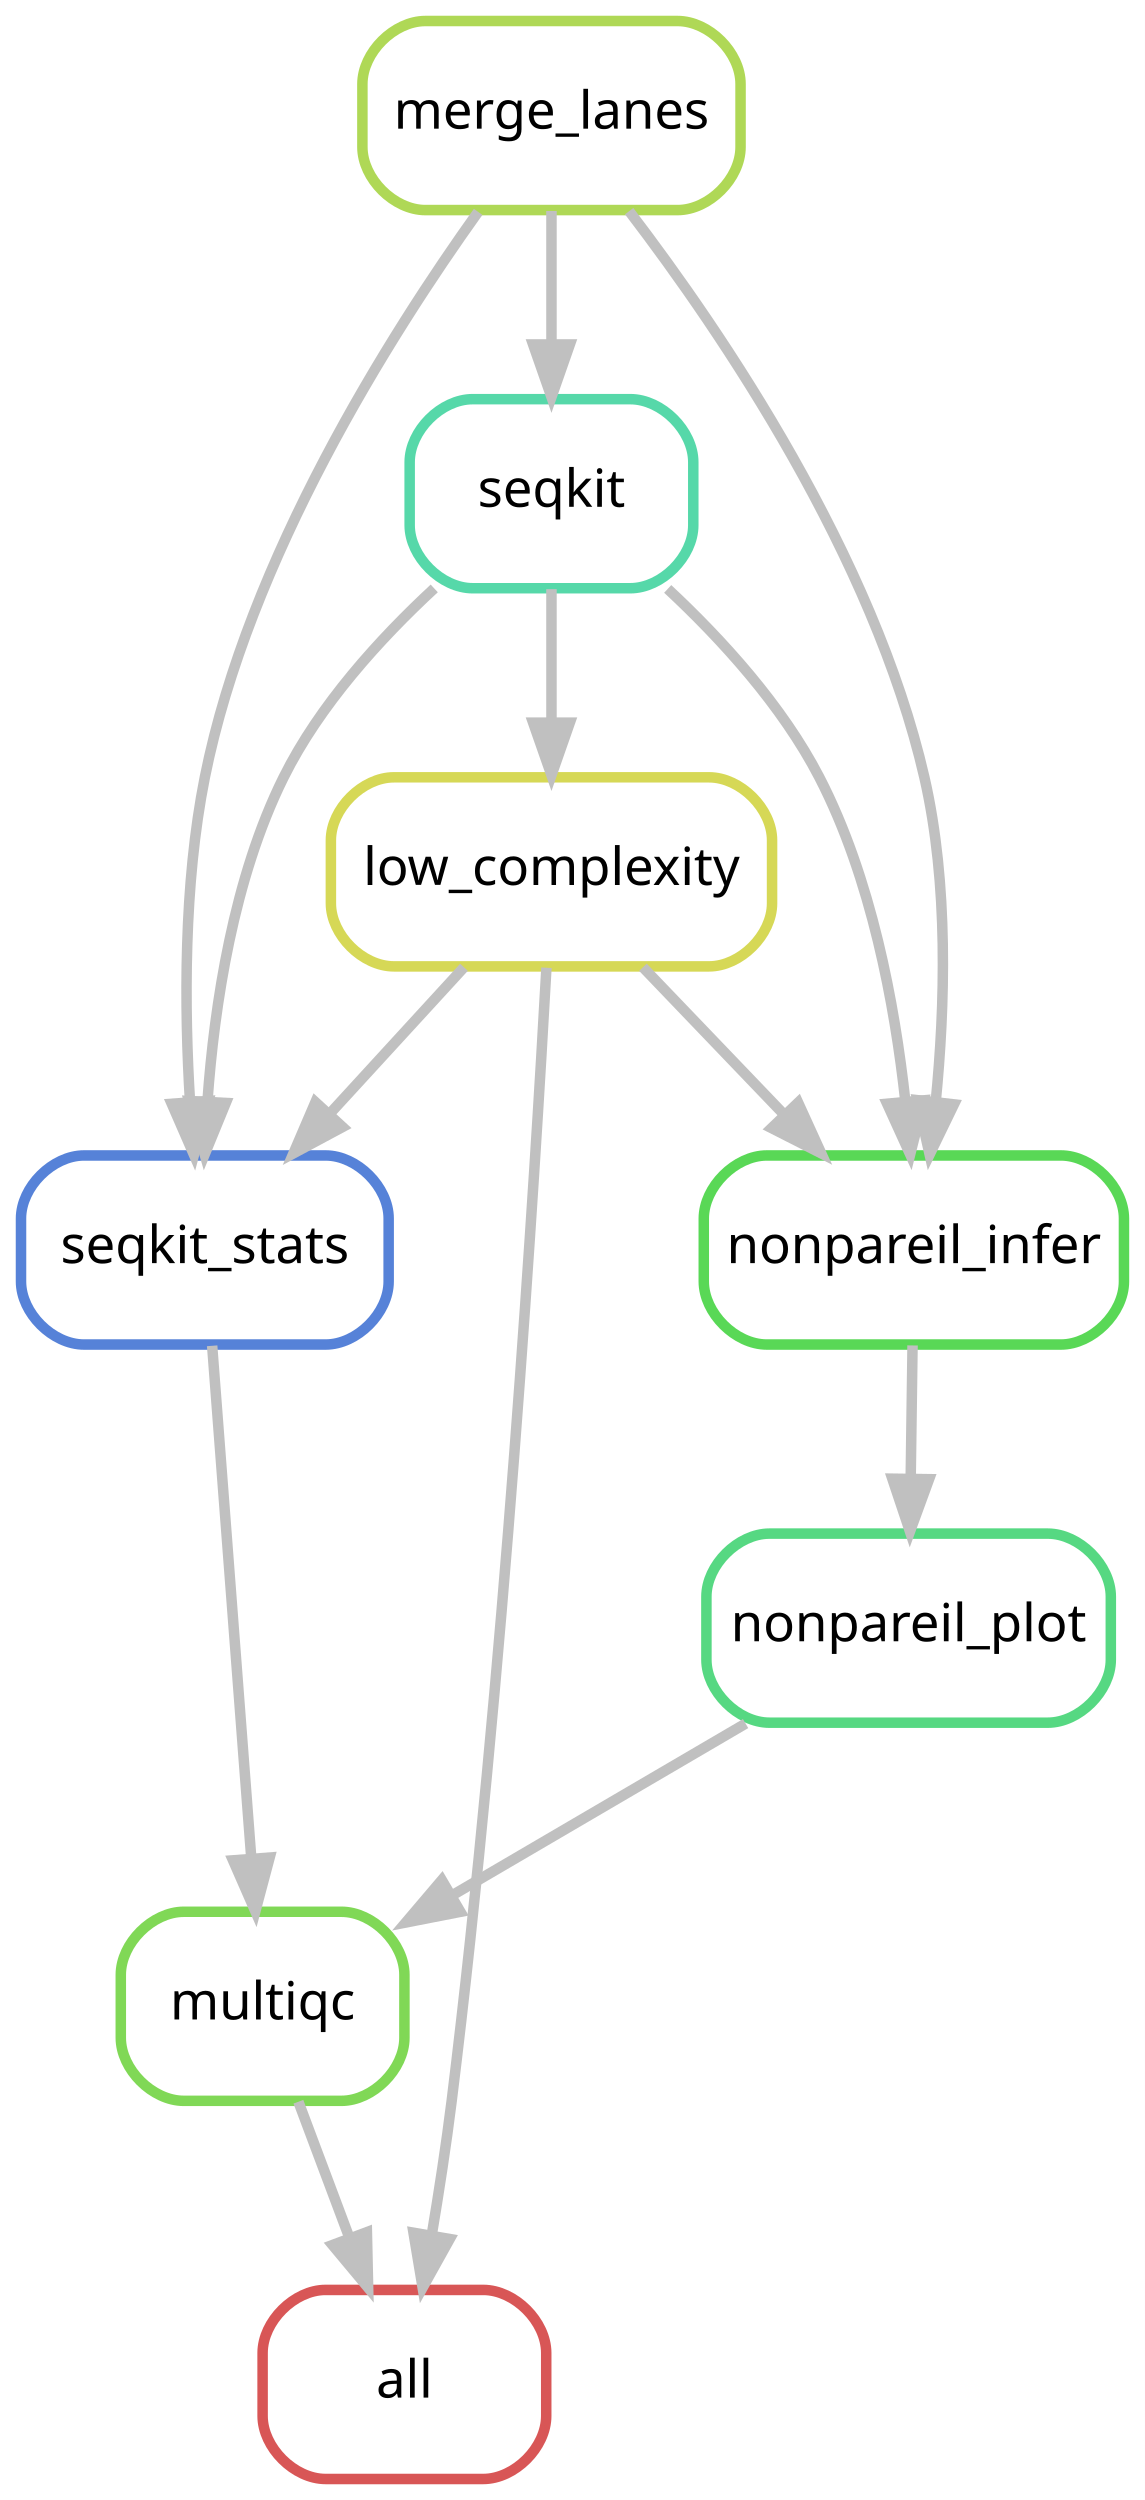
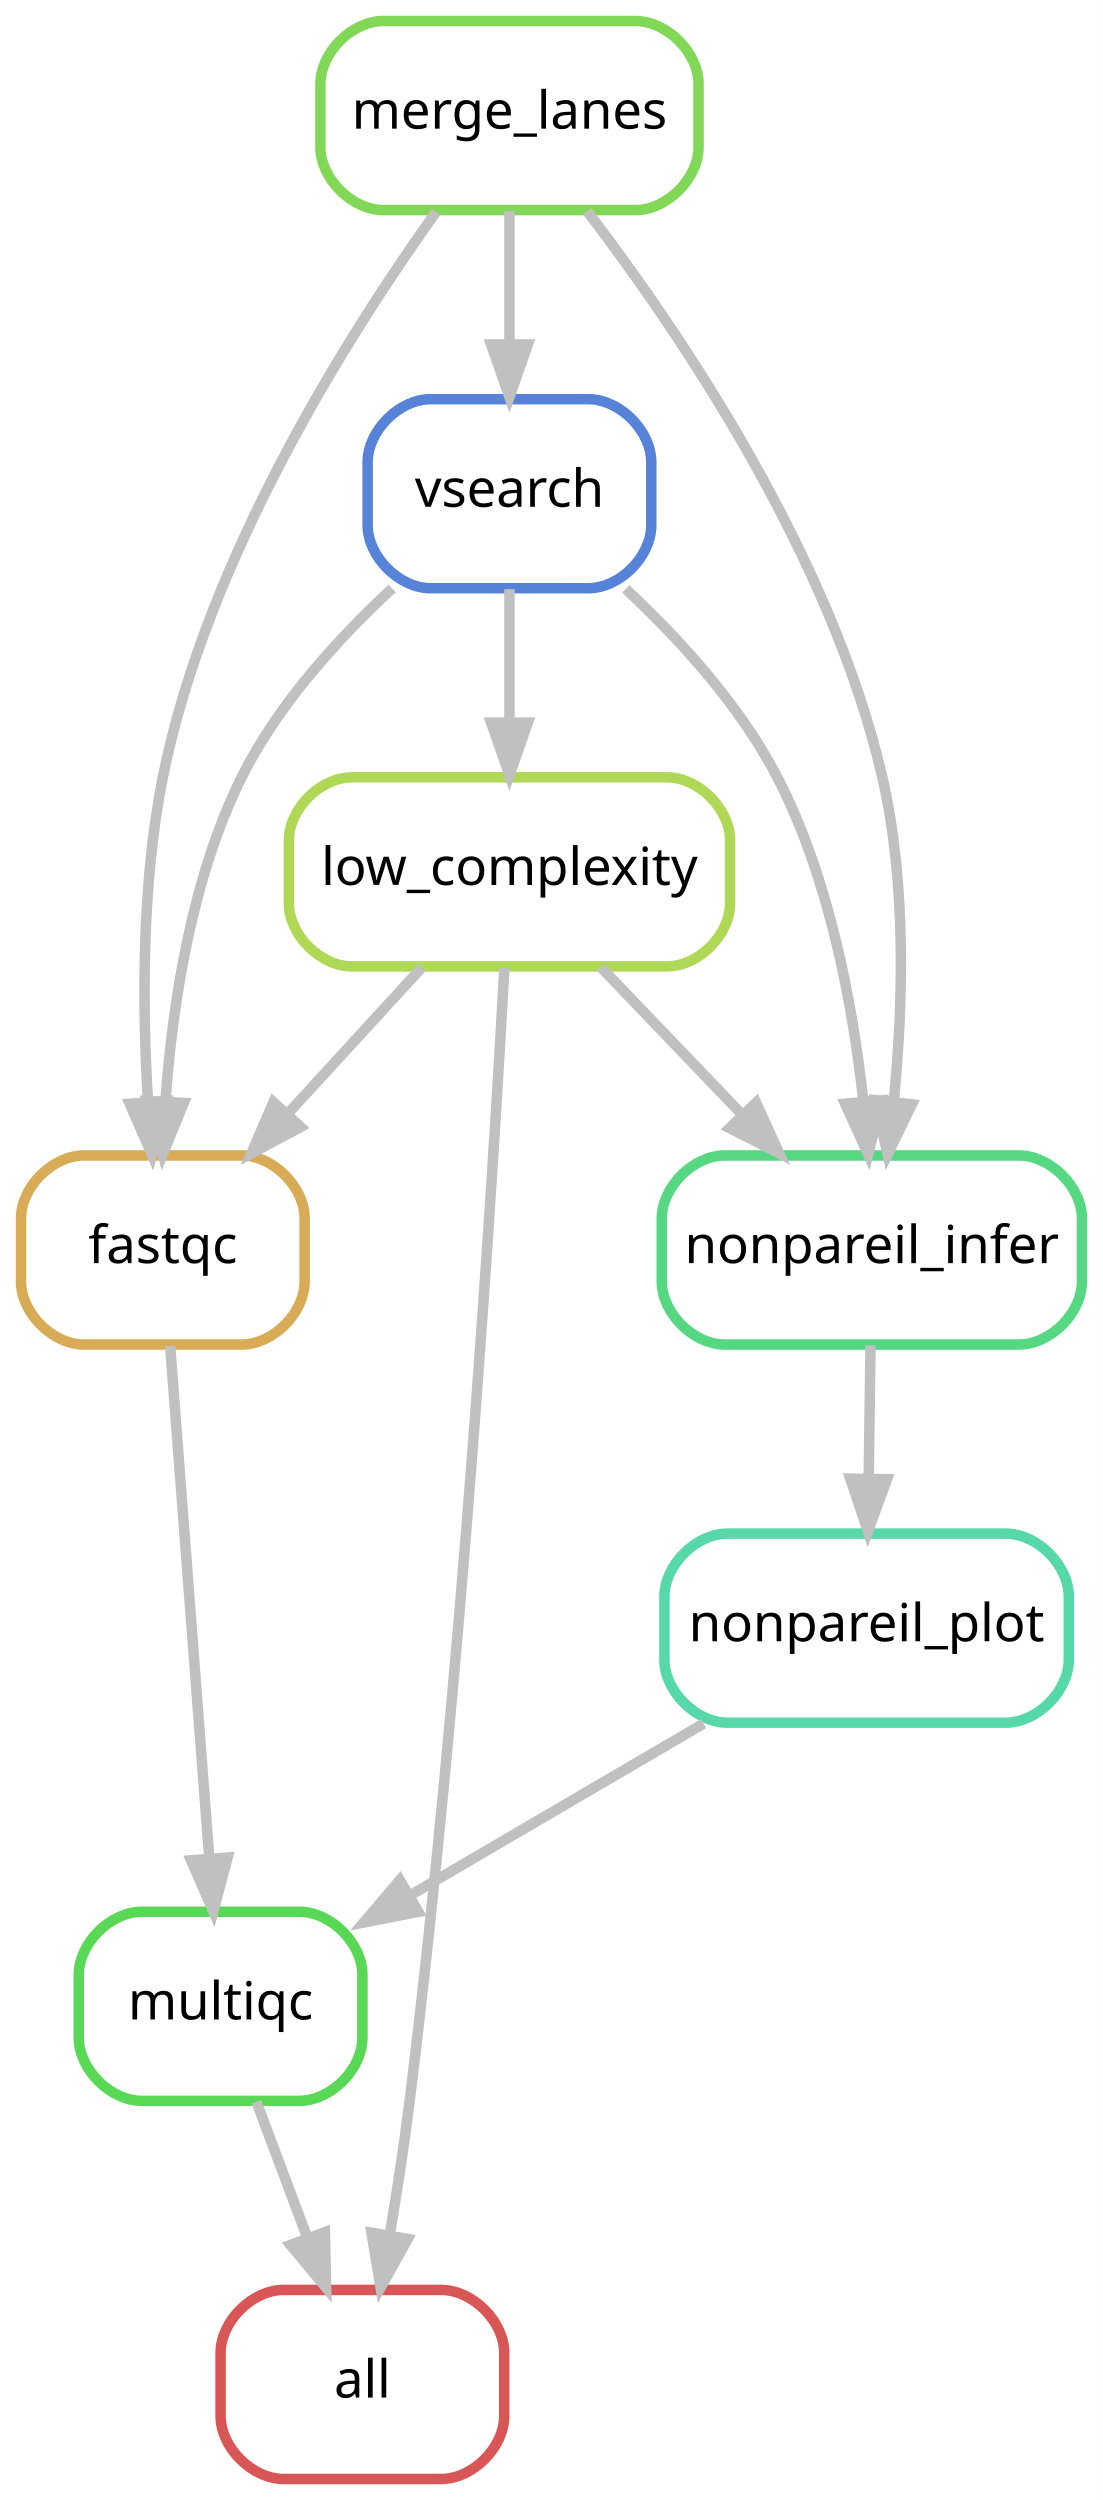
- <svg xmlns="http://www.w3.org/2000/svg" width="218pt" height="476pt" viewBox="0.00 0.00 218.00 476.00">
+ <svg xmlns="http://www.w3.org/2000/svg" width="210pt" height="476pt" viewBox="0.00 0.00 210.00 476.00">
  <g id="graph0" class="graph" transform="scale(1 1) rotate(0) translate(4 472)">
-     <polygon fill="#ffffff" stroke="transparent" points="-4,4 -4,-472 214,-472 214,4 -4,4" />
+     <polygon fill="#ffffff" stroke="transparent" points="-4,4 -4,-472 206,-472 206,4 -4,4" />
    <g id="node1" class="node">
-       <path fill="none" stroke="#d85656" stroke-width="2" d="M88,-36C88,-36 58,-36 58,-36 52,-36 46,-30 46,-24 46,-24 46,-12 46,-12 46,-6 52,0 58,0 58,0 88,0 88,0 94,0 100,-6 100,-12 100,-12 100,-24 100,-24 100,-30 94,-36 88,-36" />
-       <text text-anchor="middle" x="73" y="-15.5" font-family="sans" font-size="10.00" fill="#000000">all</text>
+       <path fill="none" stroke="#d85656" stroke-width="2" d="M80,-36C80,-36 50,-36 50,-36 44,-36 38,-30 38,-24 38,-24 38,-12 38,-12 38,-6 44,0 50,0 50,0 80,0 80,0 86,0 92,-6 92,-12 92,-12 92,-24 92,-24 92,-30 86,-36 80,-36" />
+       <text text-anchor="middle" x="65" y="-15.5" font-family="sans" font-size="10.00" fill="#000000">all</text>
    </g>
    <g id="node2" class="node">
-       <path fill="none" stroke="#80d856" stroke-width="2" d="M61,-108C61,-108 31,-108 31,-108 25,-108 19,-102 19,-96 19,-96 19,-84 19,-84 19,-78 25,-72 31,-72 31,-72 61,-72 61,-72 67,-72 73,-78 73,-84 73,-84 73,-96 73,-96 73,-102 67,-108 61,-108" />
-       <text text-anchor="middle" x="46" y="-87.5" font-family="sans" font-size="10.00" fill="#000000">multiqc</text>
+       <path fill="none" stroke="#59d856" stroke-width="2" d="M53,-108C53,-108 23,-108 23,-108 17,-108 11,-102 11,-96 11,-96 11,-84 11,-84 11,-78 17,-72 23,-72 23,-72 53,-72 53,-72 59,-72 65,-78 65,-84 65,-84 65,-96 65,-96 65,-102 59,-108 53,-108" />
+       <text text-anchor="middle" x="38" y="-87.5" font-family="sans" font-size="10.00" fill="#000000">multiqc</text>
+     </g>
+     <g id="edge2" class="edge">
+       <path fill="none" stroke="#c0c0c0" stroke-width="2" d="M44.813,-71.831C47.764,-63.962 51.286,-54.571 54.555,-45.853" />
+       <polygon fill="#c0c0c0" stroke="#c0c0c0" stroke-width="2" points="57.861,-47.005 58.095,-36.413 51.307,-44.548 57.861,-47.005" />
+     </g>
+     <g id="node3" class="node">
+       <path fill="none" stroke="#d8ac56" stroke-width="2" d="M42,-252C42,-252 12,-252 12,-252 6,-252 0,-246 0,-240 0,-240 0,-228 0,-228 0,-222 6,-216 12,-216 12,-216 42,-216 42,-216 48,-216 54,-222 54,-228 54,-228 54,-240 54,-240 54,-246 48,-252 42,-252" />
+       <text text-anchor="middle" x="27" y="-231.5" font-family="sans" font-size="10.00" fill="#000000">fastqc</text>
+     </g>
+     <g id="edge3" class="edge">
+       <path fill="none" stroke="#c0c0c0" stroke-width="2" d="M28.393,-215.762C30.269,-191.201 33.627,-147.247 35.834,-118.354" />
+       <polygon fill="#c0c0c0" stroke="#c0c0c0" stroke-width="2" points="39.346,-118.327 36.618,-108.09 32.367,-117.794 39.346,-118.327" />
+     </g>
+     <g id="node4" class="node">
+       <path fill="none" stroke="#80d856" stroke-width="2" d="M117,-468C117,-468 69,-468 69,-468 63,-468 57,-462 57,-456 57,-456 57,-444 57,-444 57,-438 63,-432 69,-432 69,-432 117,-432 117,-432 123,-432 129,-438 129,-444 129,-444 129,-456 129,-456 129,-462 123,-468 117,-468" />
+       <text text-anchor="middle" x="93" y="-447.5" font-family="sans" font-size="10.00" fill="#000000">merge_lanes</text>
+     </g>
+     <g id="edge7" class="edge">
+       <path fill="none" stroke="#c0c0c0" stroke-width="2" d="M79.036,-431.658C62.26,-408.211 35.33,-365.649 27,-324 22.921,-303.603 23.084,-280.082 24.181,-262.202" />
+       <polygon fill="#c0c0c0" stroke="#c0c0c0" stroke-width="2" points="27.678,-262.367 24.932,-252.135 20.697,-261.846 27.678,-262.367" />
+     </g>
+     <g id="node6" class="node">
+       <path fill="none" stroke="#56d882" stroke-width="2" d="M190,-252C190,-252 134,-252 134,-252 128,-252 122,-246 122,-240 122,-240 122,-228 122,-228 122,-222 128,-216 134,-216 134,-216 190,-216 190,-216 196,-216 202,-222 202,-228 202,-228 202,-240 202,-240 202,-246 196,-252 190,-252" />
+       <text text-anchor="middle" x="162" y="-231.5" font-family="sans" font-size="10.00" fill="#000000">nonpareil_infer</text>
+     </g>
+     <g id="edge11" class="edge">
+       <path fill="none" stroke="#c0c0c0" stroke-width="2" d="M107.787,-431.799C125.592,-408.498 154.313,-366.087 164,-324 168.667,-303.724 167.939,-280.198 166.166,-262.285" />
+       <polygon fill="#c0c0c0" stroke="#c0c0c0" stroke-width="2" points="169.625,-261.728 164.999,-252.196 162.671,-262.532 169.625,-261.728" />
+     </g>
+     <g id="node7" class="node">
+       <path fill="none" stroke="#5682d8" stroke-width="2" d="M108,-396C108,-396 78,-396 78,-396 72,-396 66,-390 66,-384 66,-384 66,-372 66,-372 66,-366 72,-360 78,-360 78,-360 108,-360 108,-360 114,-360 120,-366 120,-372 120,-372 120,-384 120,-384 120,-390 114,-396 108,-396" />
+       <text text-anchor="middle" x="93" y="-375.5" font-family="sans" font-size="10.00" fill="#000000">vsearch</text>
+     </g>
+     <g id="edge12" class="edge">
+       <path fill="none" stroke="#c0c0c0" stroke-width="2" d="M93,-431.831C93,-424.131 93,-414.974 93,-406.417" />
+       <polygon fill="#c0c0c0" stroke="#c0c0c0" stroke-width="2" points="96.5,-406.413 93,-396.413 89.5,-406.413 96.5,-406.413" />
+     </g>
+     <g id="node5" class="node">
+       <path fill="none" stroke="#56d8a9" stroke-width="2" d="M187.5,-180C187.5,-180 134.5,-180 134.5,-180 128.5,-180 122.5,-174 122.5,-168 122.5,-168 122.5,-156 122.5,-156 122.5,-150 128.5,-144 134.5,-144 134.5,-144 187.5,-144 187.5,-144 193.5,-144 199.5,-150 199.5,-156 199.5,-156 199.5,-168 199.5,-168 199.5,-174 193.5,-180 187.5,-180" />
+       <text text-anchor="middle" x="161" y="-159.5" font-family="sans" font-size="10.00" fill="#000000">nonpareil_plot</text>
+     </g>
+     <g id="edge4" class="edge">
+       <path fill="none" stroke="#c0c0c0" stroke-width="2" d="M129.962,-143.831C112.993,-133.898 91.885,-121.542 74.172,-111.174" />
+       <polygon fill="#c0c0c0" stroke="#c0c0c0" stroke-width="2" points="75.658,-107.988 65.26,-105.957 72.121,-114.029 75.658,-107.988" />
+     </g>
+     <g id="edge8" class="edge">
+       <path fill="none" stroke="#c0c0c0" stroke-width="2" d="M161.748,-215.831C161.641,-208.131 161.513,-198.974 161.395,-190.417" />
+       <polygon fill="#c0c0c0" stroke="#c0c0c0" stroke-width="2" points="164.894,-190.364 161.256,-180.413 157.895,-190.461 164.894,-190.364" />
+     </g>
+     <g id="edge6" class="edge">
+       <path fill="none" stroke="#c0c0c0" stroke-width="2" d="M70.68,-359.965C60.326,-350.378 48.826,-337.743 42,-324 32.458,-304.788 28.813,-280.717 27.497,-262.304" />
+       <polygon fill="#c0c0c0" stroke="#c0c0c0" stroke-width="2" points="30.986,-261.998 26.965,-252.196 23.996,-262.366 30.986,-261.998" />
+     </g>
+     <g id="edge10" class="edge">
+       <path fill="none" stroke="#c0c0c0" stroke-width="2" d="M115.13,-359.869C125.438,-350.258 136.953,-337.632 144,-324 153.909,-304.831 158.372,-280.758 160.377,-262.333" />
+       <polygon fill="#c0c0c0" stroke="#c0c0c0" stroke-width="2" points="163.877,-262.493 161.296,-252.217 156.906,-261.859 163.877,-262.493" />
+     </g>
+     <g id="node8" class="node">
+       <path fill="none" stroke="#afd856" stroke-width="2" d="M123,-324C123,-324 63,-324 63,-324 57,-324 51,-318 51,-312 51,-312 51,-300 51,-300 51,-294 57,-288 63,-288 63,-288 123,-288 123,-288 129,-288 135,-294 135,-300 135,-300 135,-312 135,-312 135,-318 129,-324 123,-324" />
+       <text text-anchor="middle" x="93" y="-303.5" font-family="sans" font-size="10.00" fill="#000000">low_complexity</text>
+     </g>
+     <g id="edge13" class="edge">
+       <path fill="none" stroke="#c0c0c0" stroke-width="2" d="M93,-359.831C93,-352.131 93,-342.974 93,-334.417" />
+       <polygon fill="#c0c0c0" stroke="#c0c0c0" stroke-width="2" points="96.5,-334.413 93,-324.413 89.5,-334.413 96.5,-334.413" />
    </g>
    <g id="edge1" class="edge">
-       <path fill="none" stroke="#c0c0c0" stroke-width="2" d="M52.813,-71.831C55.764,-63.962 59.286,-54.571 62.555,-45.853" />
-       <polygon fill="#c0c0c0" stroke="#c0c0c0" stroke-width="2" points="65.861,-47.005 66.095,-36.413 59.307,-44.548 65.861,-47.005" />
-     </g>
-     <g id="node3" class="node">
-       <path fill="none" stroke="#5682d8" stroke-width="2" d="M58,-252C58,-252 12,-252 12,-252 6,-252 0,-246 0,-240 0,-240 0,-228 0,-228 0,-222 6,-216 12,-216 12,-216 58,-216 58,-216 64,-216 70,-222 70,-228 70,-228 70,-240 70,-240 70,-246 64,-252 58,-252" />
-       <text text-anchor="middle" x="35" y="-231.5" font-family="sans" font-size="10.00" fill="#000000">seqkit_stats</text>
-     </g>
-     <g id="edge4" class="edge">
-       <path fill="none" stroke="#c0c0c0" stroke-width="2" d="M36.393,-215.762C38.269,-191.201 41.627,-147.247 43.834,-118.354" />
-       <polygon fill="#c0c0c0" stroke="#c0c0c0" stroke-width="2" points="47.346,-118.327 44.618,-108.09 40.367,-117.794 47.346,-118.327" />
-     </g>
-     <g id="node4" class="node">
-       <path fill="none" stroke="#afd856" stroke-width="2" d="M125,-468C125,-468 77,-468 77,-468 71,-468 65,-462 65,-456 65,-456 65,-444 65,-444 65,-438 71,-432 77,-432 77,-432 125,-432 125,-432 131,-432 137,-438 137,-444 137,-444 137,-456 137,-456 137,-462 131,-468 125,-468" />
-       <text text-anchor="middle" x="101" y="-447.5" font-family="sans" font-size="10.00" fill="#000000">merge_lanes</text>
+       <path fill="none" stroke="#c0c0c0" stroke-width="2" d="M92.042,-287.742C89.856,-248.272 83.908,-152.092 74,-72 72.966,-63.644 71.57,-54.604 70.186,-46.354" />
+       <polygon fill="#c0c0c0" stroke="#c0c0c0" stroke-width="2" points="73.624,-45.694 68.468,-36.438 66.727,-46.889 73.624,-45.694" />
    </g>
    <g id="edge5" class="edge">
-       <path fill="none" stroke="#c0c0c0" stroke-width="2" d="M87.036,-431.658C70.26,-408.211 43.33,-365.649 35,-324 30.921,-303.603 31.084,-280.082 32.181,-262.202" />
-       <polygon fill="#c0c0c0" stroke="#c0c0c0" stroke-width="2" points="35.678,-262.367 32.932,-252.135 28.697,-261.846 35.678,-262.367" />
-     </g>
-     <g id="node6" class="node">
-       <path fill="none" stroke="#59d856" stroke-width="2" d="M198,-252C198,-252 142,-252 142,-252 136,-252 130,-246 130,-240 130,-240 130,-228 130,-228 130,-222 136,-216 142,-216 142,-216 198,-216 198,-216 204,-216 210,-222 210,-228 210,-228 210,-240 210,-240 210,-246 204,-252 198,-252" />
-       <text text-anchor="middle" x="170" y="-231.5" font-family="sans" font-size="10.00" fill="#000000">nonpareil_infer</text>
+       <path fill="none" stroke="#c0c0c0" stroke-width="2" d="M76.345,-287.831C68.589,-279.369 59.22,-269.149 50.739,-259.897" />
+       <polygon fill="#c0c0c0" stroke="#c0c0c0" stroke-width="2" points="53.216,-257.42 43.879,-252.413 48.056,-262.15 53.216,-257.42" />
    </g>
    <g id="edge9" class="edge">
-       <path fill="none" stroke="#c0c0c0" stroke-width="2" d="M115.787,-431.799C133.592,-408.498 162.313,-366.087 172,-324 176.667,-303.724 175.939,-280.198 174.166,-262.285" />
-       <polygon fill="#c0c0c0" stroke="#c0c0c0" stroke-width="2" points="177.625,-261.728 172.999,-252.196 170.671,-262.532 177.625,-261.728" />
-     </g>
-     <g id="node7" class="node">
-       <path fill="none" stroke="#56d8a9" stroke-width="2" d="M116,-396C116,-396 86,-396 86,-396 80,-396 74,-390 74,-384 74,-384 74,-372 74,-372 74,-366 80,-360 86,-360 86,-360 116,-360 116,-360 122,-360 128,-366 128,-372 128,-372 128,-384 128,-384 128,-390 122,-396 116,-396" />
-       <text text-anchor="middle" x="101" y="-375.5" font-family="sans" font-size="10.00" fill="#000000">seqkit</text>
-     </g>
-     <g id="edge12" class="edge">
-       <path fill="none" stroke="#c0c0c0" stroke-width="2" d="M101,-431.831C101,-424.131 101,-414.974 101,-406.417" />
-       <polygon fill="#c0c0c0" stroke="#c0c0c0" stroke-width="2" points="104.5,-406.413 101,-396.413 97.5,-406.413 104.5,-406.413" />
-     </g>
-     <g id="node5" class="node">
-       <path fill="none" stroke="#56d882" stroke-width="2" d="M195.5,-180C195.5,-180 142.5,-180 142.5,-180 136.5,-180 130.5,-174 130.5,-168 130.5,-168 130.5,-156 130.5,-156 130.5,-150 136.5,-144 142.5,-144 142.5,-144 195.5,-144 195.5,-144 201.5,-144 207.5,-150 207.5,-156 207.5,-156 207.5,-168 207.5,-168 207.5,-174 201.5,-180 195.5,-180" />
-       <text text-anchor="middle" x="169" y="-159.5" font-family="sans" font-size="10.00" fill="#000000">nonpareil_plot</text>
-     </g>
-     <g id="edge3" class="edge">
-       <path fill="none" stroke="#c0c0c0" stroke-width="2" d="M137.962,-143.831C120.993,-133.898 99.885,-121.542 82.172,-111.174" />
-       <polygon fill="#c0c0c0" stroke="#c0c0c0" stroke-width="2" points="83.658,-107.988 73.26,-105.957 80.121,-114.029 83.658,-107.988" />
-     </g>
-     <g id="edge8" class="edge">
-       <path fill="none" stroke="#c0c0c0" stroke-width="2" d="M169.748,-215.831C169.641,-208.131 169.513,-198.974 169.395,-190.417" />
-       <polygon fill="#c0c0c0" stroke="#c0c0c0" stroke-width="2" points="172.894,-190.364 169.256,-180.413 165.895,-190.461 172.894,-190.364" />
-     </g>
-     <g id="edge7" class="edge">
-       <path fill="none" stroke="#c0c0c0" stroke-width="2" d="M78.68,-359.965C68.326,-350.378 56.826,-337.743 50,-324 40.458,-304.788 36.813,-280.717 35.498,-262.304" />
-       <polygon fill="#c0c0c0" stroke="#c0c0c0" stroke-width="2" points="38.986,-261.998 34.965,-252.196 31.996,-262.366 38.986,-261.998" />
-     </g>
-     <g id="edge11" class="edge">
-       <path fill="none" stroke="#c0c0c0" stroke-width="2" d="M123.13,-359.869C133.438,-350.258 144.953,-337.632 152,-324 161.909,-304.831 166.372,-280.758 168.377,-262.333" />
-       <polygon fill="#c0c0c0" stroke="#c0c0c0" stroke-width="2" points="171.877,-262.493 169.296,-252.217 164.906,-261.859 171.877,-262.493" />
-     </g>
-     <g id="node8" class="node">
-       <path fill="none" stroke="#d6d856" stroke-width="2" d="M131,-324C131,-324 71,-324 71,-324 65,-324 59,-318 59,-312 59,-312 59,-300 59,-300 59,-294 65,-288 71,-288 71,-288 131,-288 131,-288 137,-288 143,-294 143,-300 143,-300 143,-312 143,-312 143,-318 137,-324 131,-324" />
-       <text text-anchor="middle" x="101" y="-303.5" font-family="sans" font-size="10.00" fill="#000000">low_complexity</text>
-     </g>
-     <g id="edge13" class="edge">
-       <path fill="none" stroke="#c0c0c0" stroke-width="2" d="M101,-359.831C101,-352.131 101,-342.974 101,-334.417" />
-       <polygon fill="#c0c0c0" stroke="#c0c0c0" stroke-width="2" points="104.5,-334.413 101,-324.413 97.5,-334.413 104.5,-334.413" />
-     </g>
-     <g id="edge2" class="edge">
-       <path fill="none" stroke="#c0c0c0" stroke-width="2" d="M100.042,-287.742C97.856,-248.272 91.908,-152.092 82,-72 80.966,-63.644 79.57,-54.604 78.186,-46.354" />
-       <polygon fill="#c0c0c0" stroke="#c0c0c0" stroke-width="2" points="81.624,-45.694 76.468,-36.438 74.727,-46.889 81.624,-45.694" />
-     </g>
-     <g id="edge6" class="edge">
-       <path fill="none" stroke="#c0c0c0" stroke-width="2" d="M84.345,-287.831C76.589,-279.369 67.22,-269.149 58.739,-259.897" />
-       <polygon fill="#c0c0c0" stroke="#c0c0c0" stroke-width="2" points="61.216,-257.42 51.879,-252.413 56.056,-262.15 61.216,-257.42" />
-     </g>
-     <g id="edge10" class="edge">
-       <path fill="none" stroke="#c0c0c0" stroke-width="2" d="M118.412,-287.831C126.521,-279.369 136.316,-269.149 145.182,-259.897" />
-       <polygon fill="#c0c0c0" stroke="#c0c0c0" stroke-width="2" points="147.962,-262.055 152.354,-252.413 142.908,-257.212 147.962,-262.055" />
+       <path fill="none" stroke="#c0c0c0" stroke-width="2" d="M110.412,-287.831C118.521,-279.369 128.316,-269.149 137.182,-259.897" />
+       <polygon fill="#c0c0c0" stroke="#c0c0c0" stroke-width="2" points="139.962,-262.055 144.354,-252.413 134.908,-257.212 139.962,-262.055" />
    </g>
  </g>
</svg>
